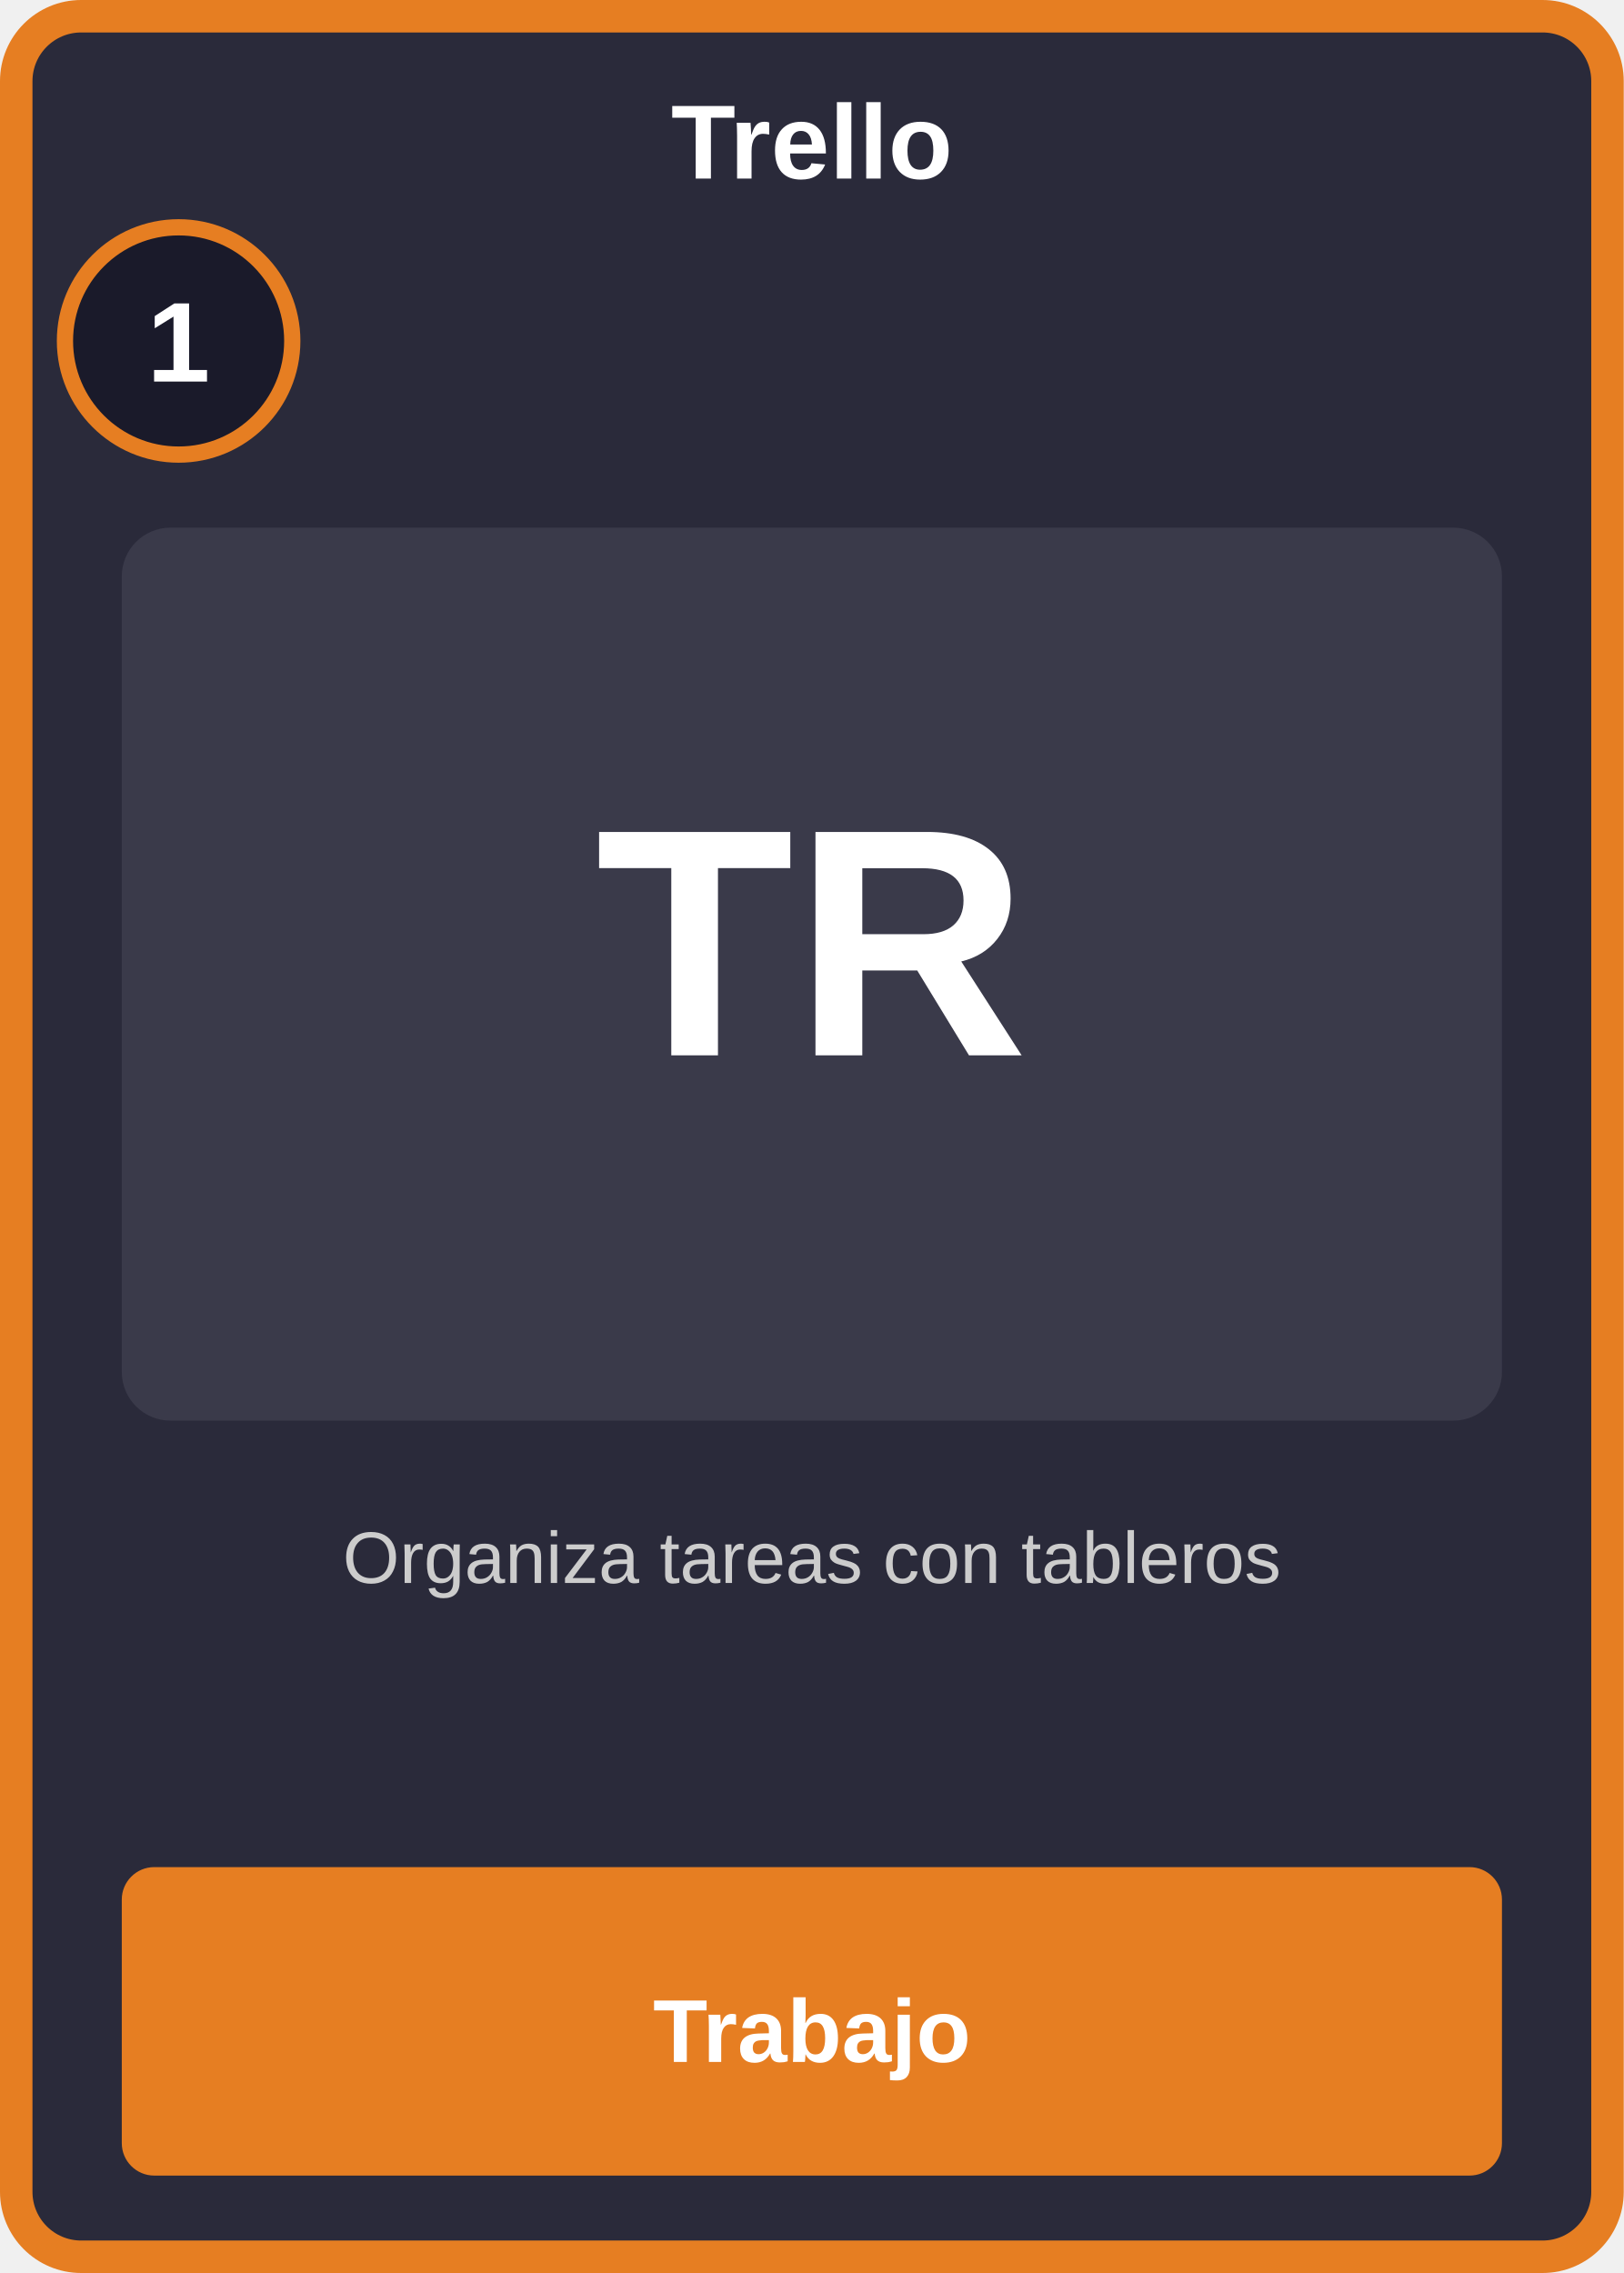
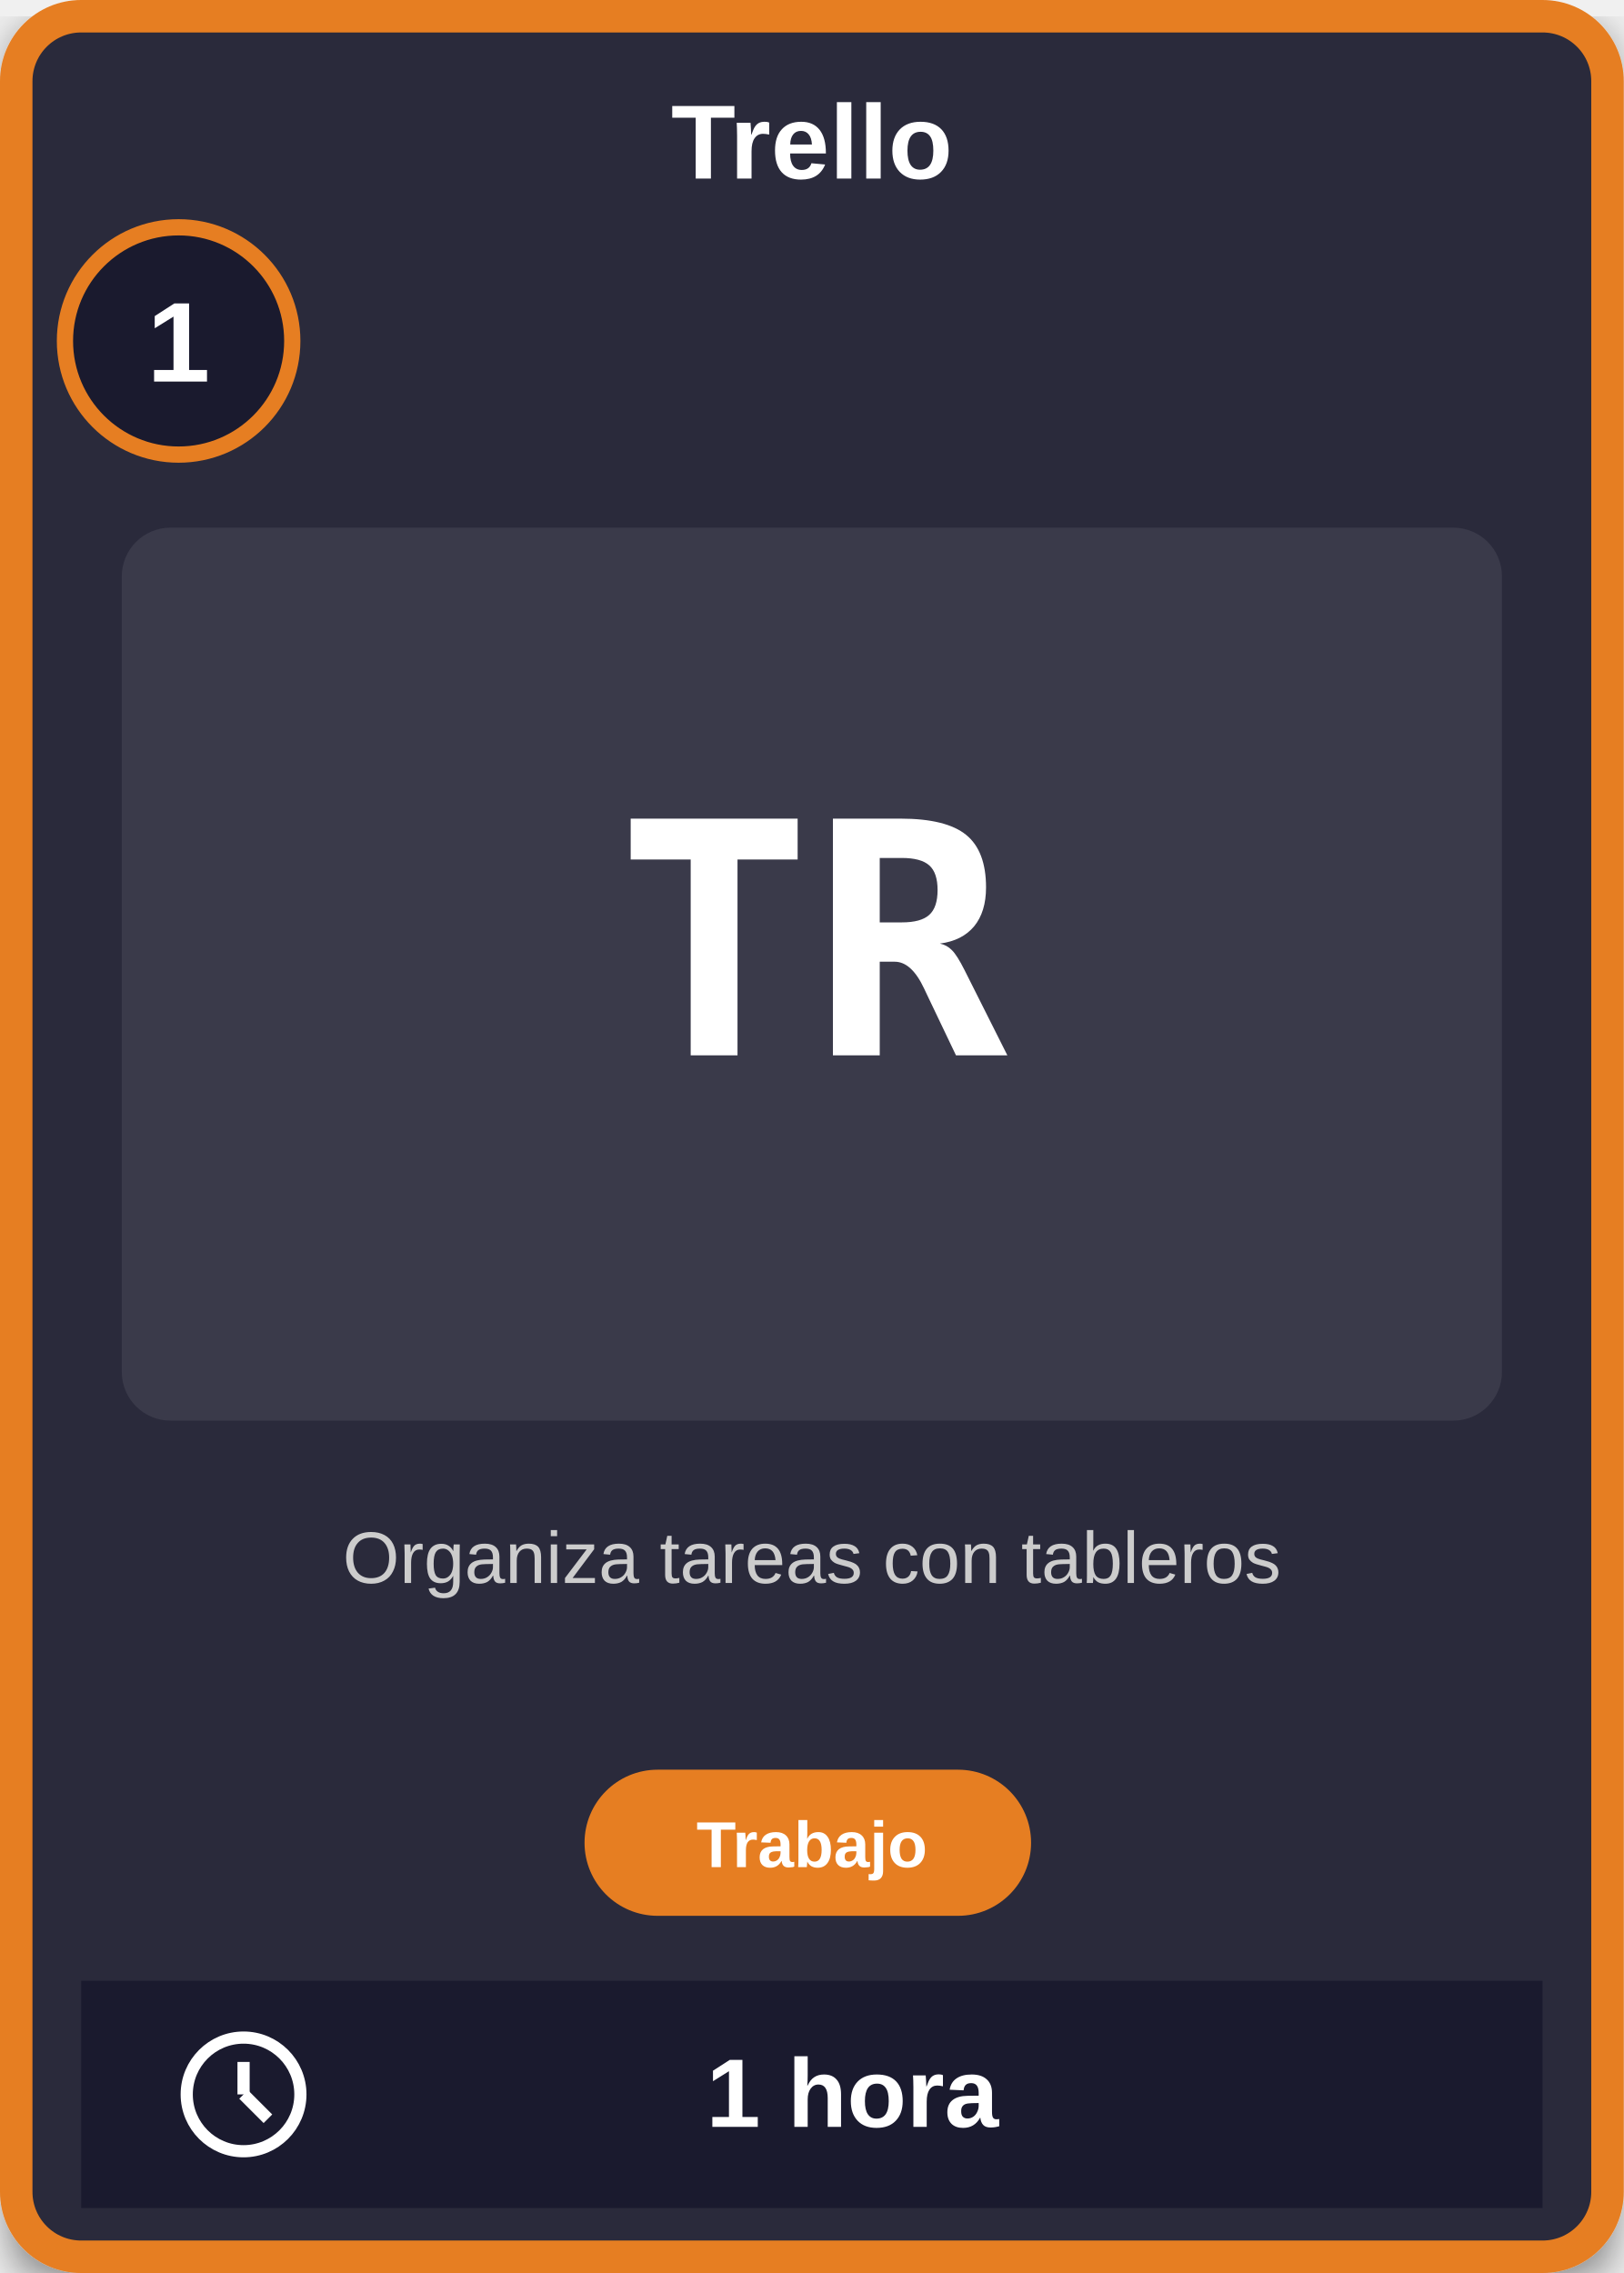
<svg xmlns="http://www.w3.org/2000/svg" viewBox="0 0 200 280">
-   <rect x="2" y="2" width="196" height="276" rx="8" ry="8" fill="#2a2a3a" stroke="#e67e22" stroke-width="4" />
-   <text x="100" y="22" text-anchor="middle" fill="#ffffff" font-size="13" font-weight="bold" font-family="Arial, sans-serif">Trello</text>
-   <circle cx="22" cy="42" r="14" fill="#1a1a2a" stroke="#e67e22" stroke-width="2" />
-   <text x="22" y="47" text-anchor="middle" fill="#ffffff" font-size="14" font-weight="bold" font-family="Arial, sans-serif">1</text>
+   <defs>
+     <filter id="shadow19" x="-5%" y="-5%" width="110%" height="110%">
+       <feDropShadow dx="0" dy="2" stdDeviation="3" flood-color="#000" flood-opacity="0.5" />
+     </filter>
+   </defs>
+   <rect x="2" y="2" width="196" height="276" rx="8" ry="8" fill="#2a2a3a" stroke="#e67e22" stroke-width="4" filter="url(#shadow19)" />
+   <text x="100" y="22" text-anchor="middle" fill="#ffffff" font-family="Arial, sans-serif" font-size="13" font-weight="bold">Trello</text>
+   <circle cx="22" cy="42" r="14" fill="#1a1a2e" stroke="#e67e22" stroke-width="2" />
+   <text x="22" y="47" text-anchor="middle" fill="#ffffff" font-family="Arial, sans-serif" font-size="14" font-weight="bold">1</text>
  <rect x="15" y="65" width="170" height="110" rx="6" ry="6" fill="#3a3a4a" />
-   <text x="100" y="130" text-anchor="middle" fill="#ffffff" font-size="40" font-weight="bold" font-family="Arial, sans-serif">TR</text>
-   <text x="100" y="195" text-anchor="middle" fill="#cccccc" font-size="9" font-family="Arial, sans-serif">Organiza tareas con tableros</text>
-   <rect x="15" y="230" width="170" height="38" rx="4" ry="4" fill="#e67e22" />
-   <text x="100" y="254" text-anchor="middle" fill="#ffffff" font-size="11" font-weight="bold" font-family="Arial, sans-serif">Trabajo</text>
+   <text x="100" y="130" text-anchor="middle" fill="#ffffff" font-family="monospace, sans-serif" font-size="40" font-weight="bold">TR</text>
+   <text x="100" y="195" text-anchor="middle" fill="#cccccc" font-family="Arial, sans-serif" font-size="9">Organiza tareas con tableros</text>
+   <g>
+     <rect x="72" y="218" width="55" height="18" rx="9" ry="9" fill="#e67e22" />
+     <text x="100" y="230" text-anchor="middle" fill="#ffffff" font-family="Arial, sans-serif" font-size="8" font-weight="bold">Trabajo</text>
+   </g>
+   <rect x="10" y="244" width="180" height="28" fill="#1a1a2e" />
+   <circle cx="30" cy="258" r="7" fill="none" stroke="#ffffff" stroke-width="1.5" />
+   <line x1="30" y1="254" x2="30" y2="258" stroke="#ffffff" stroke-width="1.5" />
+   <line x1="30" y1="258" x2="33" y2="261" stroke="#ffffff" stroke-width="1.5" />
+   <text x="105" y="262" text-anchor="middle" fill="#ffffff" font-family="Arial, sans-serif" font-size="12" font-weight="bold">1 hora</text>
</svg>
